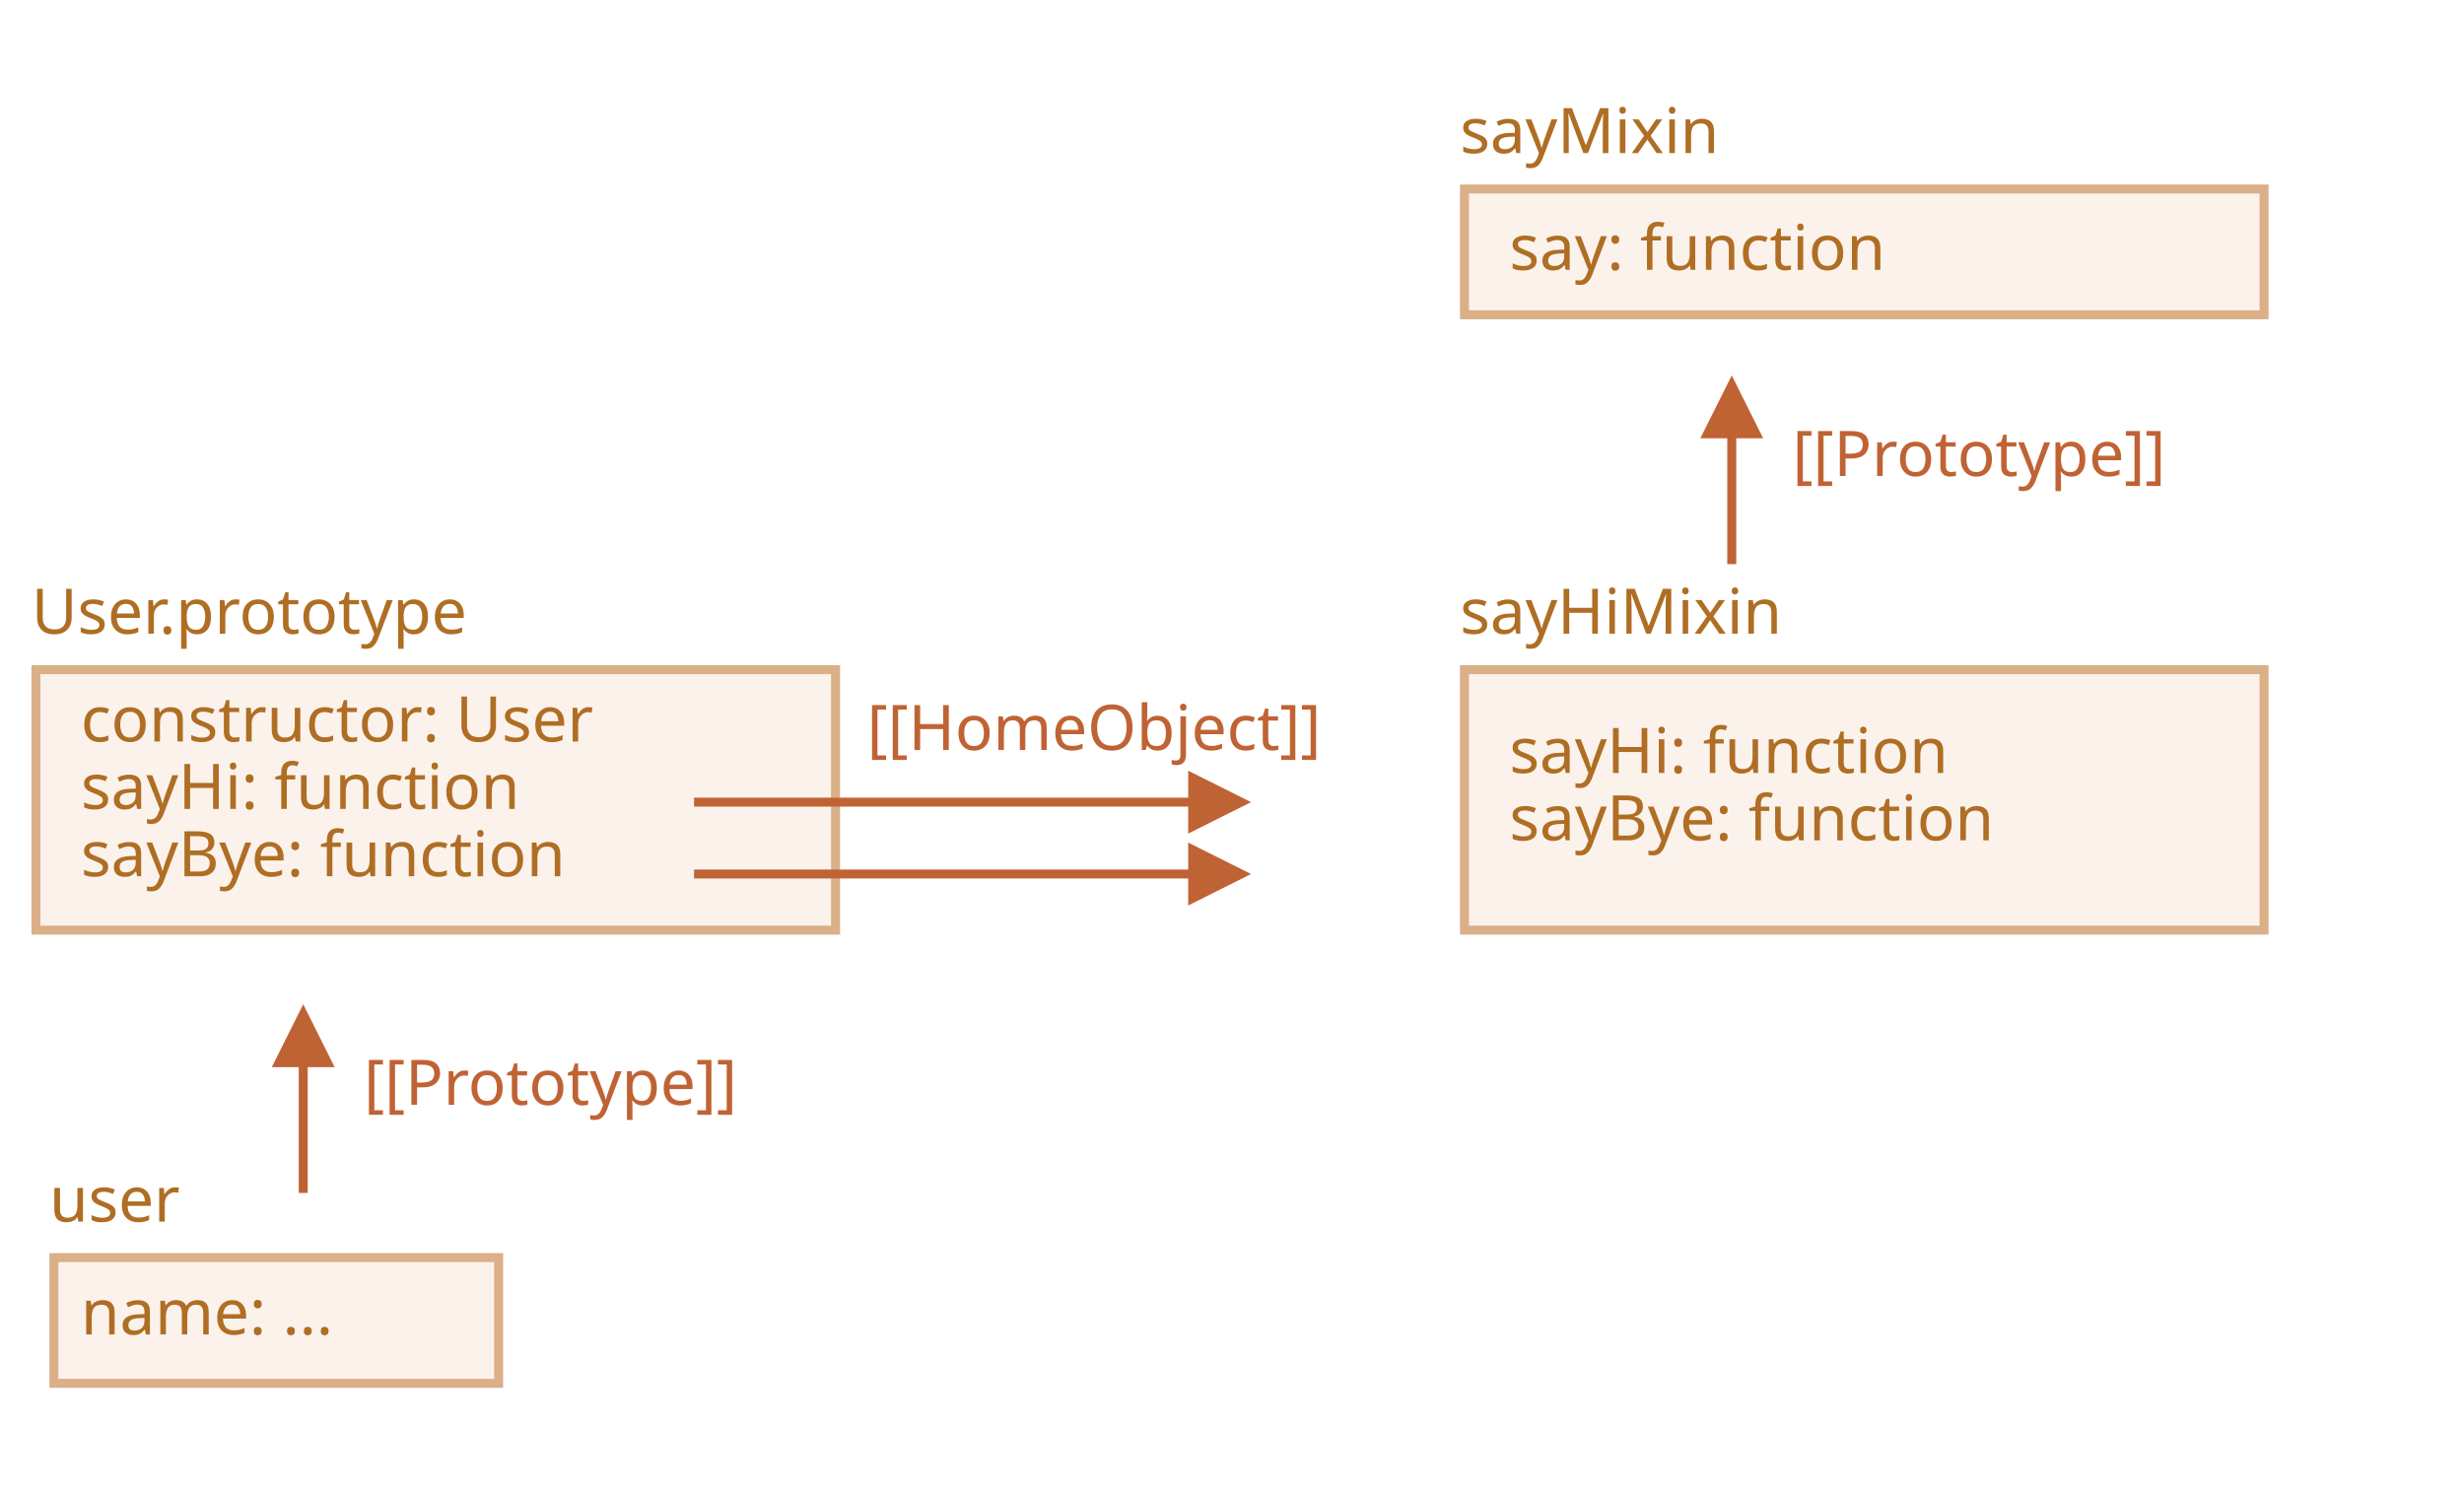
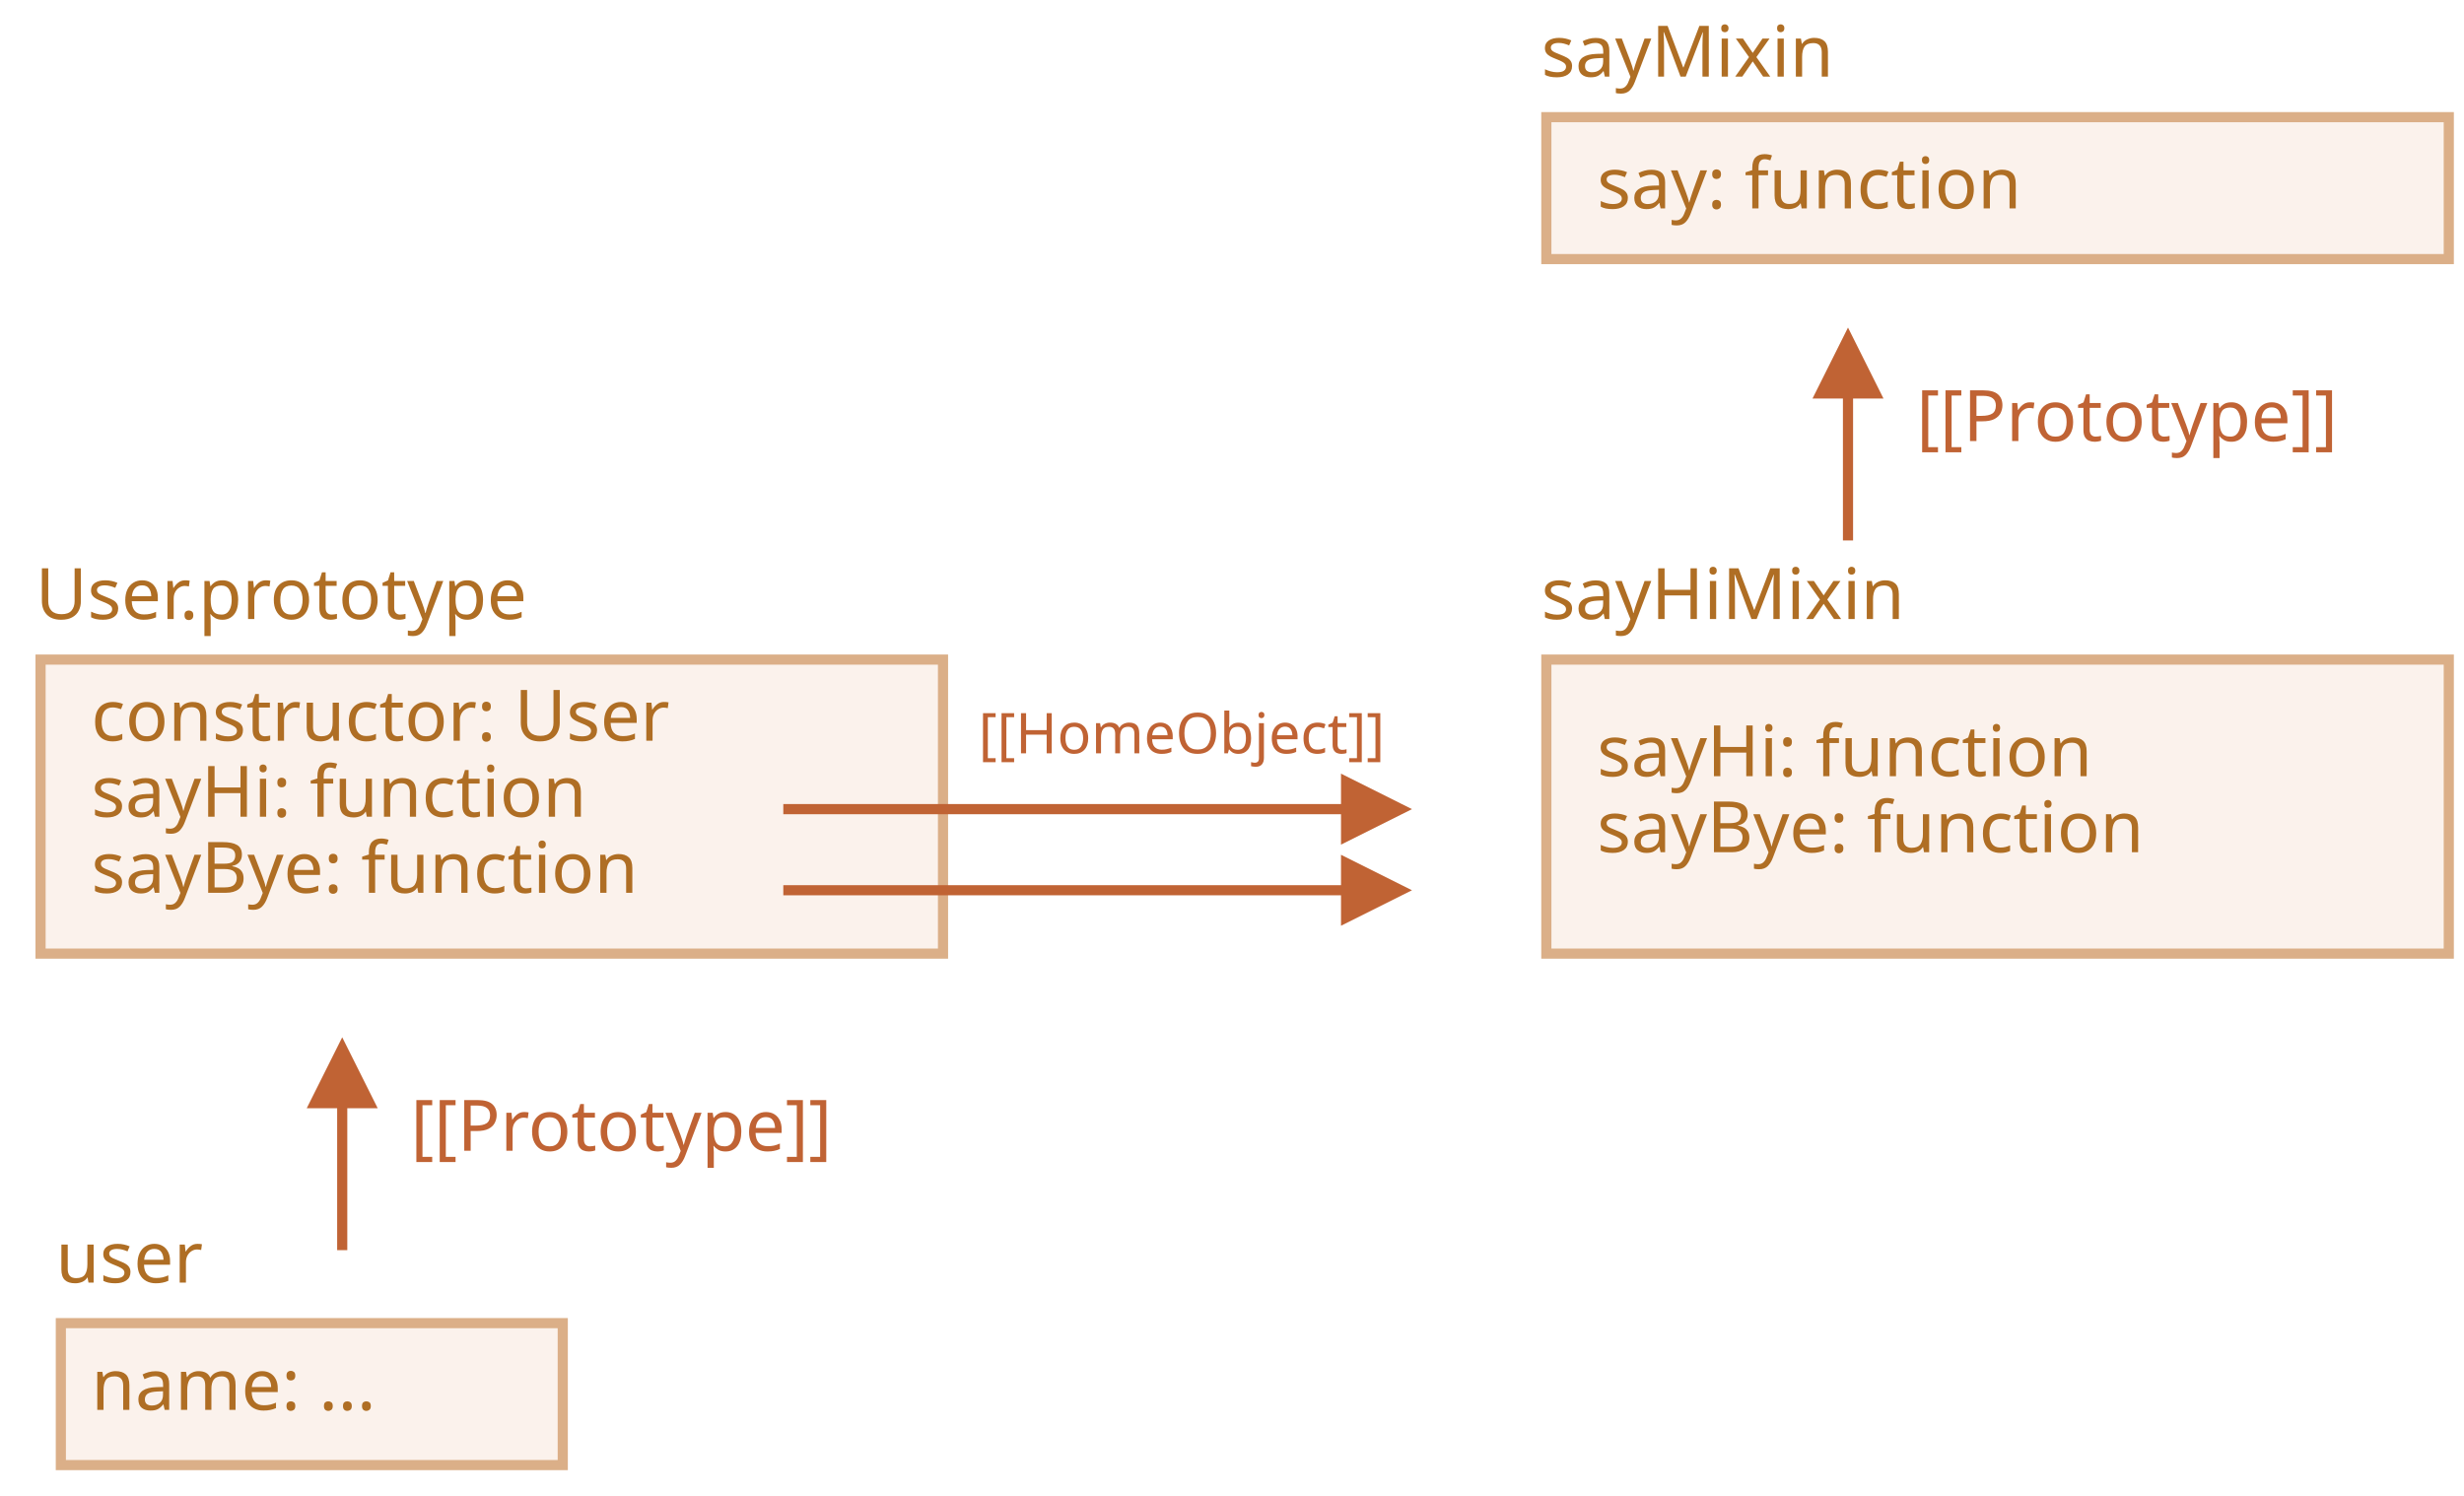
- <svg xmlns="http://www.w3.org/2000/svg" width="486" height="295" viewBox="0 0 548.504 295">
+ <svg xmlns="http://www.w3.org/2000/svg" width="486" height="295" viewBox="0 0 486 295">
  <g id="inheritance" fill="none" fill-rule="evenodd" stroke="none" stroke-width="1">
    <g id="mixin-inheritance.svg">
-       <path id="Rectangle-1" fill="#FBF2EC" stroke="#DBAF88" stroke-width="2" d="M 326 130.11 L 504 130.11 L 504 188.11 L 326 188.11 L 326 130.11 Z" />
-       <text id="sayHi:-function-sayB" fill="#AF6E24" font-family="PTMono-Regular, PT Mono" font-size="14" font-weight="normal" style="white-space: pre;" x="21">
-         <tspan x="336" y="153.11" style="font-size: 14px; word-spacing: 0px;">sayHi: function</tspan>
-         <tspan x="336" y="168.11" style="font-size: 14px; word-spacing: 0px;">sayBye: function</tspan>
+       <path id="Rectangle-1" fill="#FBF2EC" stroke="#DBAF88" stroke-width="2" d="M305 130.11h178v58H305z" />
+       <text id="sayHi:-function-sayB" fill="#AF6E24" font-family="PTMono-Regular, PT Mono" font-size="14" font-weight="normal" style="white-space: pre;">
+         <tspan x="315" y="153.11">sayHi: function</tspan>
+         <tspan x="315" y="168.11">sayBye: function</tspan>
      </text>
-       <text id="sayHiMixin" fill="#AF6E24" font-family="PTMono-Regular, PT Mono" font-size="14" font-weight="normal" style="white-space: pre;" x="21">
-         <tspan x="325" y="122.11" style="font-size: 14px; word-spacing: 0px;">sayHiMixin</tspan>
+       <text id="sayHiMixin" fill="#AF6E24" font-family="PTMono-Regular, PT Mono" font-size="14" font-weight="normal" style="white-space: pre;">
+         <tspan x="304" y="122.11">sayHiMixin</tspan>
      </text>
-       <path id="Rectangle-1" fill="#FBF2EC" stroke="#DBAF88" stroke-width="2" d="M 326 23.11 L 504 23.11 L 504 51.11 L 326 51.11 L 326 23.11 Z" />
-       <text id="say:-function" fill="#AF6E24" font-family="PTMono-Regular, PT Mono" font-size="14" font-weight="normal" style="white-space: pre;" x="21">
-         <tspan x="336" y="41.11" style="font-size: 14px; word-spacing: 0px;">say: function</tspan>
+       <path id="Rectangle-1" fill="#FBF2EC" stroke="#DBAF88" stroke-width="2" d="M305 23.11h178v28H305z" />
+       <text id="say:-function" fill="#AF6E24" font-family="PTMono-Regular, PT Mono" font-size="14" font-weight="normal" style="white-space: pre;">
+         <tspan x="315" y="41.11">say: function</tspan>
      </text>
-       <text id="sayMixin" fill="#AF6E24" font-family="PTMono-Regular, PT Mono" font-size="14" font-weight="normal" style="white-space: pre;" x="21">
-         <tspan x="325" y="15.11" style="font-size: 14px; word-spacing: 0px;">sayMixin</tspan>
+       <text id="sayMixin" fill="#AF6E24" font-family="PTMono-Regular, PT Mono" font-size="14" font-weight="normal" style="white-space: pre;">
+         <tspan x="304" y="15.11">sayMixin</tspan>
      </text>
-       <path id="Line-2" fill="#C06334" fill-rule="nonzero" d="M 385.5 64.61 L 392.5 78.61 L 386.5 78.609 L 386.5 106.609 L 384.5 106.609 L 384.5 78.609 L 378.5 78.609 L 385.5 64.609 L 385.5 64.61 Z" />
-       <text id="[[Prototype]]" fill="#C06334" font-family="PTMono-Regular, PT Mono" font-size="14" font-weight="normal" style="white-space: pre;" x="21">
-         <tspan x="399" y="87" style="font-size: 14px; word-spacing: 0px;">[[Prototype]]</tspan>
+       <path id="Line-2" fill="#C06334" fill-rule="nonzero" d="M364.5 64.61l7 14-6-.001v28h-2v-28h-6l7-14z" />
+       <text id="[[Prototype]]" fill="#C06334" font-family="PTMono-Regular, PT Mono" font-size="14" font-weight="normal" style="white-space: pre;">
+         <tspan x="378" y="87">[[Prototype]]</tspan>
      </text>
      <path id="Rectangle-1-Copy" fill="#FBF2EC" stroke="#DBAF88" stroke-width="2" d="M8 130.11h178v58H8z" />
      <text id="constructor:-User-sa" fill="#AF6E24" font-family="PTMono-Regular, PT Mono" font-size="14" font-weight="normal" style="white-space: pre;">
        <tspan x="18" y="146.11">constructor: User</tspan>
        <tspan x="18" y="161.11">sayHi: function</tspan>
        <tspan x="18" y="176.11">sayBye: function</tspan>
      </text>
      <text id="User.prototype" fill="#AF6E24" font-family="PTMono-Regular, PT Mono" font-size="14" font-weight="normal" style="white-space: pre;">
        <tspan x="7" y="122.11">User.prototype</tspan>
      </text>
      <path id="Line-2-Copy" fill="#C06334" fill-rule="nonzero" d="M67.5 204.61l7 14-6-.001v28h-2v-28h-6l7-14z" />
      <path id="Line-2-Copy-2" fill="#C06334" fill-rule="nonzero" d="M264.5 168.61l14 7-14 7v-6.001h-110v-2h110v-6z" />
      <path id="Line-2-Copy-3" fill="#C06334" fill-rule="nonzero" d="M264.5 152.61l14 7-14 7v-6.001h-110v-2h110v-6z" />
      <text id="[[Prototype]]-Copy" fill="#C06334" font-family="PTMono-Regular, PT Mono" font-size="14" font-weight="normal" style="white-space: pre;">
        <tspan x="81" y="227">[[Prototype]]</tspan>
      </text>
      <path id="Rectangle-1-Copy-2" fill="#FBF2EC" stroke="#DBAF88" stroke-width="2" d="M12 261h99v28H12z" />
      <text id="name:-..." fill="#AF6E24" font-family="PTMono-Regular, PT Mono" font-size="14" font-weight="normal" style="white-space: pre;">
        <tspan x="18" y="278.11">name: ...</tspan>
      </text>
      <text id="user" fill="#AF6E24" font-family="PTMono-Regular, PT Mono" font-size="14" font-weight="normal" style="white-space: pre;">
        <tspan x="11" y="253">user</tspan>
      </text>
-       <text id="[[HomeObject]" fill="#C06334" font-family="PTMono-Regular, PT Mono" font-size="14" font-weight="normal" style="white-space: pre;">
-         <tspan x="193" y="148">[[HomeObject]]</tspan>
+       <text id="[[HomeObject]" fill="#C06334" font-family="PTMono-Regular, PT Mono" font-size="14" font-weight="normal" style="white-space: pre;" y="0.604">
+         <tspan x="193" y="148.604" style="font-size: 11.1px; word-spacing: 0px;">[[HomeObject]]</tspan>
      </text>
    </g>
  </g>
</svg>
